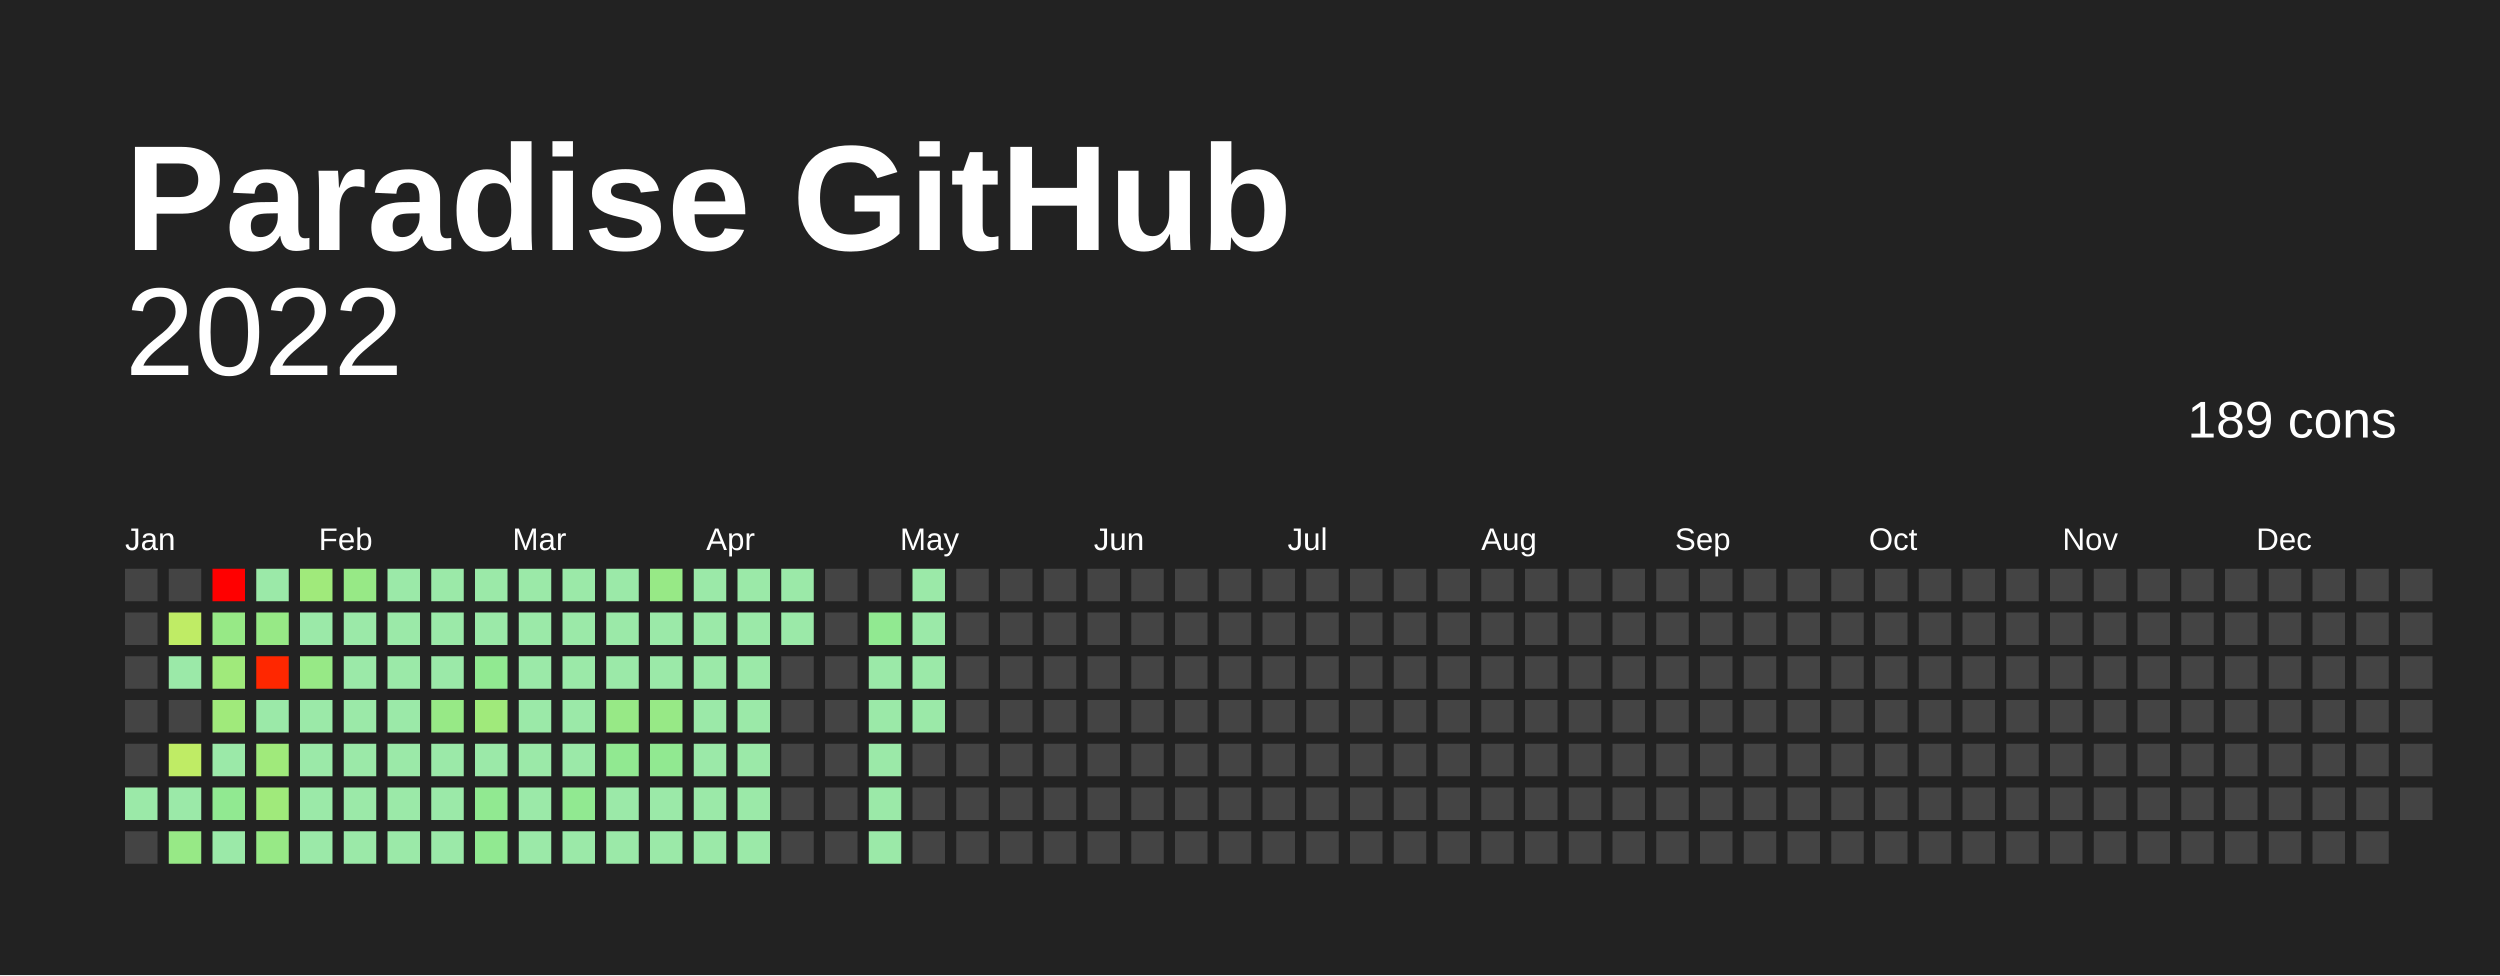
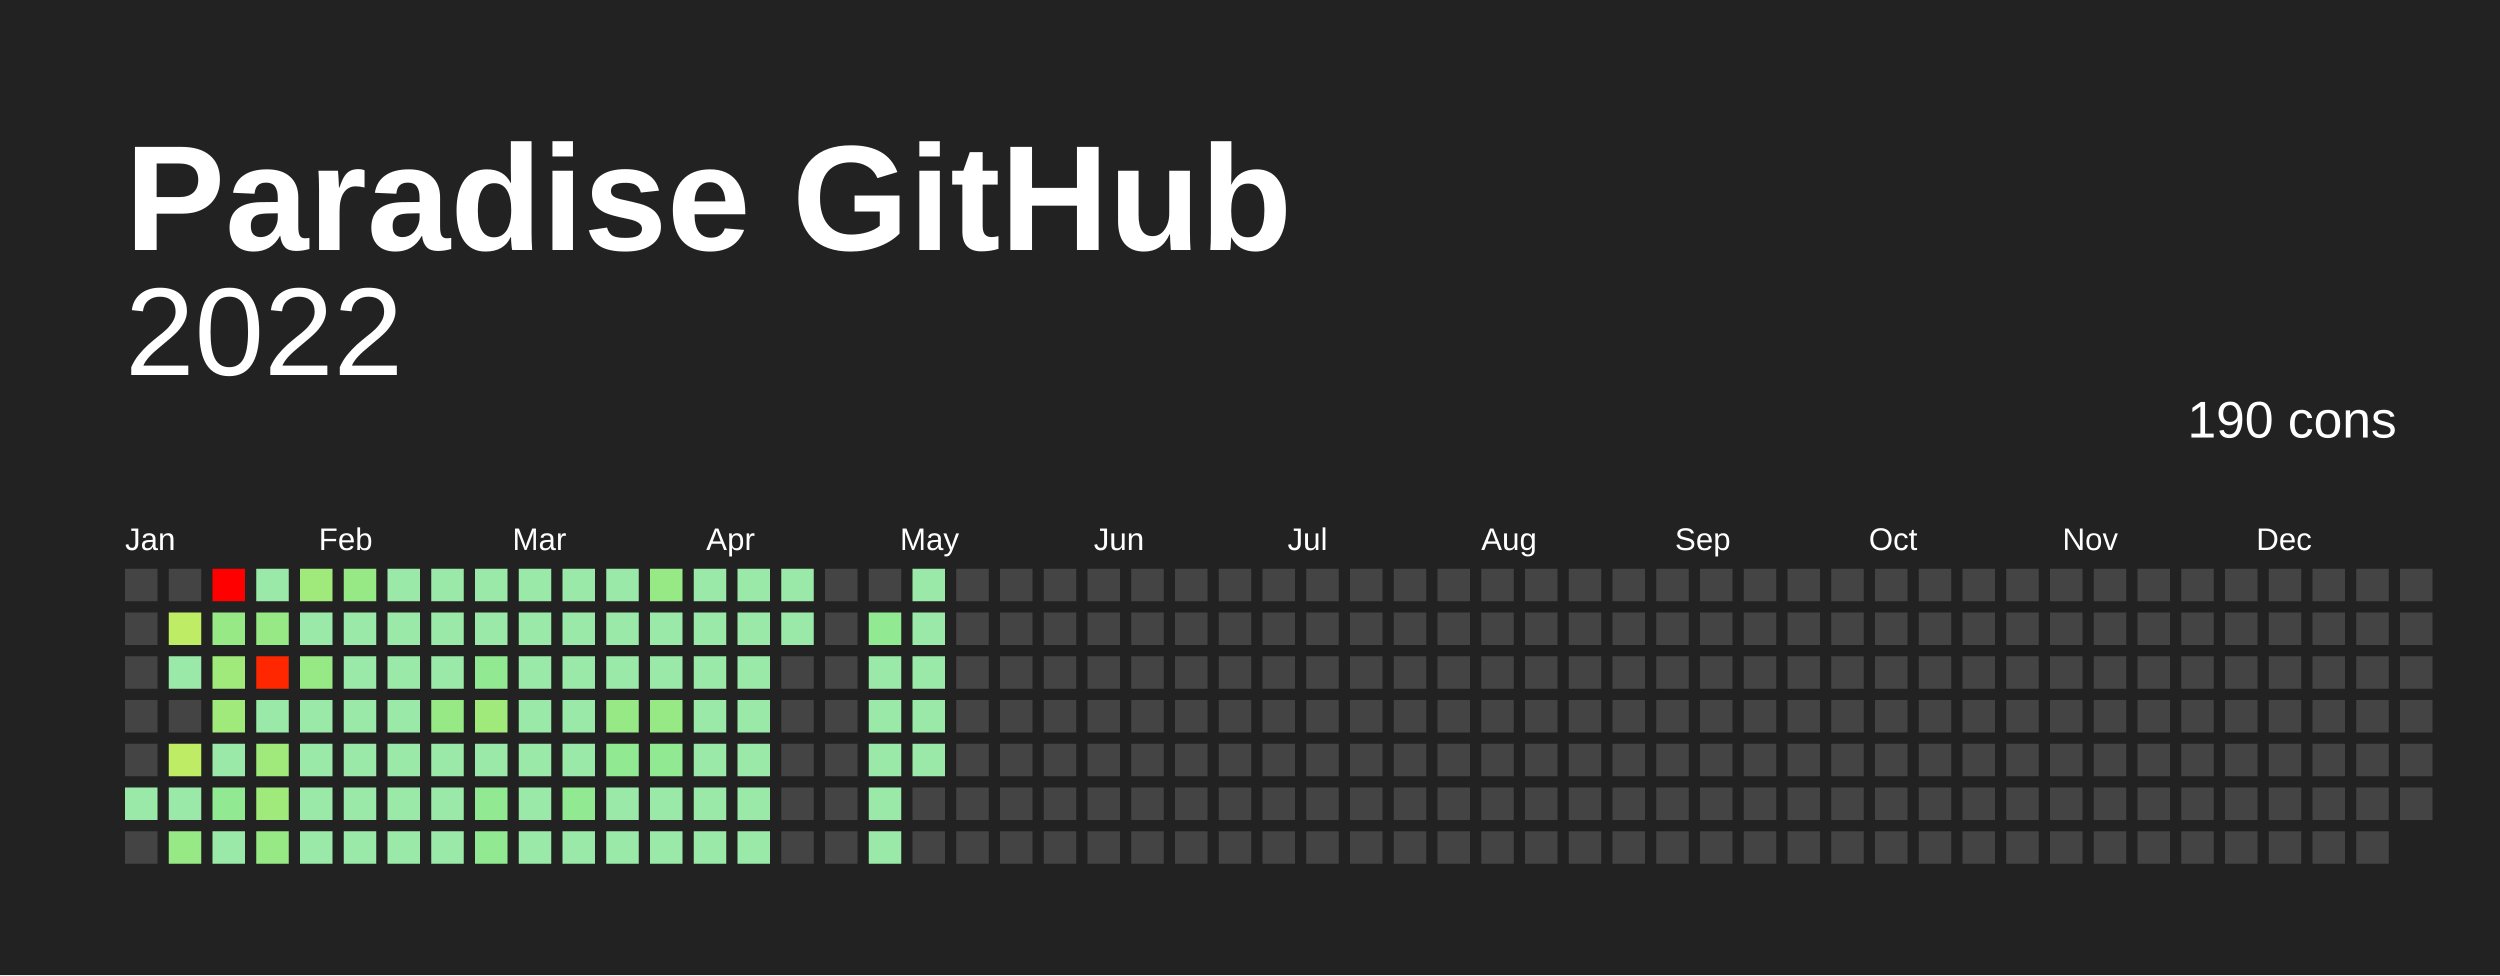
<svg xmlns="http://www.w3.org/2000/svg" baseProfile="full" height="78mm" version="1.1" viewBox="0,0,200,78" width="200mm">
  <defs />
  <rect fill="#222222" height="78" width="200" x="0" y="0" />
  <text fill="#FFFFFF" style="font-size:12px; font-family:Arial; font-weight:bold;" x="10" y="20">Paradise GitHub</text>
  <text alignment-baseline="hanging" fill="#FFFFFF" style="font-size:10.0px; font-family:Arial;" x="10" y="30">2022</text>
-   <text alignment-baseline="hanging" fill="#FFFFFF" style="font-size:4.125px; font-family:Arial;" x="175" y="35">189 cons</text>
+   <text alignment-baseline="hanging" fill="#FFFFFF" style="font-size:4.125px; font-family:Arial;" x="175" y="35">190 cons</text>
  <text fill="#FFFFFF" style="font-size:2.5px; font-family:Arial" x="10.0" y="44">Jan</text>
  <text fill="#FFFFFF" style="font-size:2.5px; font-family:Arial" x="25.5" y="44">Feb</text>
  <text fill="#FFFFFF" style="font-size:2.5px; font-family:Arial" x="41.0" y="44">Mar</text>
  <text fill="#FFFFFF" style="font-size:2.5px; font-family:Arial" x="56.5" y="44">Apr</text>
  <text fill="#FFFFFF" style="font-size:2.5px; font-family:Arial" x="72.0" y="44">May</text>
  <text fill="#FFFFFF" style="font-size:2.5px; font-family:Arial" x="87.5" y="44">Jun</text>
  <text fill="#FFFFFF" style="font-size:2.5px; font-family:Arial" x="103.0" y="44">Jul</text>
  <text fill="#FFFFFF" style="font-size:2.5px; font-family:Arial" x="118.5" y="44">Aug</text>
  <text fill="#FFFFFF" style="font-size:2.5px; font-family:Arial" x="134.0" y="44">Sep</text>
  <text fill="#FFFFFF" style="font-size:2.5px; font-family:Arial" x="149.5" y="44">Oct</text>
  <text fill="#FFFFFF" style="font-size:2.5px; font-family:Arial" x="165.0" y="44">Nov</text>
  <text fill="#FFFFFF" style="font-size:2.5px; font-family:Arial" x="180.5" y="44">Dec</text>
  <rect fill="#444444" height="2.6" width="2.6" x="10.0" y="45.5" />
  <rect fill="#444444" height="2.6" width="2.6" x="10.0" y="49.0" />
  <rect fill="#444444" height="2.6" width="2.6" x="10.0" y="52.5" />
  <rect fill="#444444" height="2.6" width="2.6" x="10.0" y="56.0" />
  <rect fill="#444444" height="2.6" width="2.6" x="10.0" y="59.5" />
  <rect fill="#9be9a8" height="2.6" width="2.6" x="10.0" y="63.0" />
  <rect fill="#444444" height="2.6" width="2.6" x="10.0" y="66.5" />
  <rect fill="#444444" height="2.6" width="2.6" x="13.5" y="45.5" />
  <rect fill="#bfec65" height="2.6" width="2.6" x="13.5" y="49.0" />
  <rect fill="#9be9a8" height="2.6" width="2.6" x="13.5" y="52.5" />
  <rect fill="#444444" height="2.6" width="2.6" x="13.5" y="56.0" />
  <rect fill="#bfec65" height="2.6" width="2.6" x="13.5" y="59.5" />
  <rect fill="#9be9a8" height="2.6" width="2.6" x="13.5" y="63.0" />
  <rect fill="#97e986" height="2.6" width="2.6" x="13.5" y="66.5" />
  <rect fill="red" height="2.6" width="2.6" x="17.0" y="45.5" />
  <rect fill="#97e986" height="2.6" width="2.6" x="17.0" y="49.0" />
  <rect fill="#a0ea7b" height="2.6" width="2.6" x="17.0" y="52.5" />
  <rect fill="#a0ea7b" height="2.6" width="2.6" x="17.0" y="56.0" />
  <rect fill="#9be9a8" height="2.6" width="2.6" x="17.0" y="59.5" />
  <rect fill="#91e991" height="2.6" width="2.6" x="17.0" y="63.0" />
  <rect fill="#9be9a8" height="2.6" width="2.6" x="17.0" y="66.5" />
  <rect fill="#9be9a8" height="2.6" width="2.6" x="20.5" y="45.5" />
  <rect fill="#97e986" height="2.6" width="2.6" x="20.5" y="49.0" />
  <rect fill="#ff2700" height="2.6" width="2.6" x="20.5" y="52.5" />
  <rect fill="#9be9a8" height="2.6" width="2.6" x="20.5" y="56.0" />
  <rect fill="#a0ea7b" height="2.6" width="2.6" x="20.5" y="59.5" />
  <rect fill="#a0ea7b" height="2.6" width="2.6" x="20.5" y="63.0" />
  <rect fill="#97e986" height="2.6" width="2.6" x="20.5" y="66.5" />
  <rect fill="#a0ea7b" height="2.6" width="2.6" x="24.0" y="45.5" />
  <rect fill="#9be9a8" height="2.6" width="2.6" x="24.0" y="49.0" />
  <rect fill="#97e986" height="2.6" width="2.6" x="24.0" y="52.5" />
  <rect fill="#9be9a8" height="2.6" width="2.6" x="24.0" y="56.0" />
  <rect fill="#9be9a8" height="2.6" width="2.6" x="24.0" y="59.5" />
  <rect fill="#9be9a8" height="2.6" width="2.6" x="24.0" y="63.0" />
  <rect fill="#9be9a8" height="2.6" width="2.6" x="24.0" y="66.5" />
  <rect fill="#97e986" height="2.6" width="2.6" x="27.5" y="45.5" />
  <rect fill="#9be9a8" height="2.6" width="2.6" x="27.5" y="49.0" />
  <rect fill="#9be9a8" height="2.6" width="2.6" x="27.5" y="52.5" />
  <rect fill="#9be9a8" height="2.6" width="2.6" x="27.5" y="56.0" />
  <rect fill="#9be9a8" height="2.6" width="2.6" x="27.5" y="59.5" />
  <rect fill="#9be9a8" height="2.6" width="2.6" x="27.5" y="63.0" />
  <rect fill="#9be9a8" height="2.6" width="2.6" x="27.5" y="66.5" />
  <rect fill="#9be9a8" height="2.6" width="2.6" x="31.0" y="45.5" />
  <rect fill="#9be9a8" height="2.6" width="2.6" x="31.0" y="49.0" />
  <rect fill="#9be9a8" height="2.6" width="2.6" x="31.0" y="52.5" />
  <rect fill="#9be9a8" height="2.6" width="2.6" x="31.0" y="56.0" />
  <rect fill="#9be9a8" height="2.6" width="2.6" x="31.0" y="59.5" />
  <rect fill="#9be9a8" height="2.6" width="2.6" x="31.0" y="63.0" />
  <rect fill="#9be9a8" height="2.6" width="2.6" x="31.0" y="66.5" />
  <rect fill="#9be9a8" height="2.6" width="2.6" x="34.5" y="45.5" />
  <rect fill="#9be9a8" height="2.6" width="2.6" x="34.5" y="49.0" />
  <rect fill="#9be9a8" height="2.6" width="2.6" x="34.5" y="52.5" />
  <rect fill="#97e986" height="2.6" width="2.6" x="34.5" y="56.0" />
  <rect fill="#9be9a8" height="2.6" width="2.6" x="34.5" y="59.5" />
  <rect fill="#9be9a8" height="2.6" width="2.6" x="34.5" y="63.0" />
  <rect fill="#9be9a8" height="2.6" width="2.6" x="34.5" y="66.5" />
  <rect fill="#9be9a8" height="2.6" width="2.6" x="38.0" y="45.5" />
  <rect fill="#9be9a8" height="2.6" width="2.6" x="38.0" y="49.0" />
  <rect fill="#91e991" height="2.6" width="2.6" x="38.0" y="52.5" />
  <rect fill="#a0ea7b" height="2.6" width="2.6" x="38.0" y="56.0" />
  <rect fill="#9be9a8" height="2.6" width="2.6" x="38.0" y="59.5" />
  <rect fill="#91e991" height="2.6" width="2.6" x="38.0" y="63.0" />
  <rect fill="#91e991" height="2.6" width="2.6" x="38.0" y="66.5" />
  <rect fill="#9be9a8" height="2.6" width="2.6" x="41.5" y="45.5" />
  <rect fill="#9be9a8" height="2.6" width="2.6" x="41.5" y="49.0" />
  <rect fill="#9be9a8" height="2.6" width="2.6" x="41.5" y="52.5" />
  <rect fill="#9be9a8" height="2.6" width="2.6" x="41.5" y="56.0" />
  <rect fill="#9be9a8" height="2.6" width="2.6" x="41.5" y="59.5" />
  <rect fill="#9be9a8" height="2.6" width="2.6" x="41.5" y="63.0" />
  <rect fill="#9be9a8" height="2.6" width="2.6" x="41.5" y="66.5" />
  <rect fill="#9be9a8" height="2.6" width="2.6" x="45.0" y="45.5" />
  <rect fill="#9be9a8" height="2.6" width="2.6" x="45.0" y="49.0" />
  <rect fill="#9be9a8" height="2.6" width="2.6" x="45.0" y="52.5" />
  <rect fill="#9be9a8" height="2.6" width="2.6" x="45.0" y="56.0" />
  <rect fill="#9be9a8" height="2.6" width="2.6" x="45.0" y="59.5" />
  <rect fill="#91e991" height="2.6" width="2.6" x="45.0" y="63.0" />
  <rect fill="#9be9a8" height="2.6" width="2.6" x="45.0" y="66.5" />
  <rect fill="#9be9a8" height="2.6" width="2.6" x="48.5" y="45.5" />
  <rect fill="#9be9a8" height="2.6" width="2.6" x="48.5" y="49.0" />
  <rect fill="#9be9a8" height="2.6" width="2.6" x="48.5" y="52.5" />
  <rect fill="#97e986" height="2.6" width="2.6" x="48.5" y="56.0" />
  <rect fill="#91e991" height="2.6" width="2.6" x="48.5" y="59.5" />
  <rect fill="#9be9a8" height="2.6" width="2.6" x="48.5" y="63.0" />
  <rect fill="#9be9a8" height="2.6" width="2.6" x="48.5" y="66.5" />
  <rect fill="#97e986" height="2.6" width="2.6" x="52.0" y="45.5" />
  <rect fill="#9be9a8" height="2.6" width="2.6" x="52.0" y="49.0" />
  <rect fill="#9be9a8" height="2.6" width="2.6" x="52.0" y="52.5" />
  <rect fill="#97e986" height="2.6" width="2.6" x="52.0" y="56.0" />
  <rect fill="#91e991" height="2.6" width="2.6" x="52.0" y="59.5" />
  <rect fill="#9be9a8" height="2.6" width="2.6" x="52.0" y="63.0" />
  <rect fill="#9be9a8" height="2.6" width="2.6" x="52.0" y="66.5" />
  <rect fill="#9be9a8" height="2.6" width="2.6" x="55.5" y="45.5" />
  <rect fill="#9be9a8" height="2.6" width="2.6" x="55.5" y="49.0" />
  <rect fill="#9be9a8" height="2.6" width="2.6" x="55.5" y="52.5" />
  <rect fill="#9be9a8" height="2.6" width="2.6" x="55.5" y="56.0" />
  <rect fill="#9be9a8" height="2.6" width="2.6" x="55.5" y="59.5" />
  <rect fill="#9be9a8" height="2.6" width="2.6" x="55.5" y="63.0" />
  <rect fill="#9be9a8" height="2.6" width="2.6" x="55.5" y="66.5" />
  <rect fill="#9be9a8" height="2.6" width="2.6" x="59.0" y="45.5" />
  <rect fill="#9be9a8" height="2.6" width="2.6" x="59.0" y="49.0" />
  <rect fill="#9be9a8" height="2.6" width="2.6" x="59.0" y="52.5" />
  <rect fill="#9be9a8" height="2.6" width="2.6" x="59.0" y="56.0" />
  <rect fill="#9be9a8" height="2.6" width="2.6" x="59.0" y="59.5" />
  <rect fill="#9be9a8" height="2.6" width="2.6" x="59.0" y="63.0" />
  <rect fill="#9be9a8" height="2.6" width="2.6" x="59.0" y="66.5" />
  <rect fill="#9be9a8" height="2.6" width="2.6" x="62.5" y="45.5" />
  <rect fill="#9be9a8" height="2.6" width="2.6" x="62.5" y="49.0" />
  <rect fill="#444444" height="2.6" width="2.6" x="62.5" y="52.5" />
  <rect fill="#444444" height="2.6" width="2.6" x="62.5" y="56.0" />
  <rect fill="#444444" height="2.6" width="2.6" x="62.5" y="59.5" />
  <rect fill="#444444" height="2.6" width="2.6" x="62.5" y="63.0" />
  <rect fill="#444444" height="2.6" width="2.6" x="62.5" y="66.5" />
  <rect fill="#444444" height="2.6" width="2.6" x="66.0" y="45.5" />
  <rect fill="#444444" height="2.6" width="2.6" x="66.0" y="49.0" />
  <rect fill="#444444" height="2.6" width="2.6" x="66.0" y="52.5" />
  <rect fill="#444444" height="2.6" width="2.6" x="66.0" y="56.0" />
  <rect fill="#444444" height="2.6" width="2.6" x="66.0" y="59.5" />
  <rect fill="#444444" height="2.6" width="2.6" x="66.0" y="63.0" />
  <rect fill="#444444" height="2.6" width="2.6" x="66.0" y="66.5" />
  <rect fill="#444444" height="2.6" width="2.6" x="69.5" y="45.5" />
  <rect fill="#91e991" height="2.6" width="2.6" x="69.5" y="49.0" />
  <rect fill="#9be9a8" height="2.6" width="2.6" x="69.5" y="52.5" />
  <rect fill="#9be9a8" height="2.6" width="2.6" x="69.5" y="56.0" />
  <rect fill="#9be9a8" height="2.6" width="2.6" x="69.5" y="59.5" />
  <rect fill="#9be9a8" height="2.6" width="2.6" x="69.5" y="63.0" />
  <rect fill="#9be9a8" height="2.6" width="2.6" x="69.5" y="66.5" />
  <rect fill="#9be9a8" height="2.6" width="2.6" x="73.0" y="45.5" />
  <rect fill="#9be9a8" height="2.6" width="2.6" x="73.0" y="49.0" />
  <rect fill="#9be9a8" height="2.6" width="2.6" x="73.0" y="52.5" />
  <rect fill="#9be9a8" height="2.6" width="2.6" x="73.0" y="56.0" />
-   <rect fill="#444444" height="2.6" width="2.6" x="73.0" y="59.5" />
+   <rect fill="#9be9a8" height="2.6" width="2.6" x="73.0" y="59.5" />
  <rect fill="#444444" height="2.6" width="2.6" x="73.0" y="63.0" />
  <rect fill="#444444" height="2.6" width="2.6" x="73.0" y="66.5" />
  <rect fill="#444444" height="2.6" width="2.6" x="76.5" y="45.5" />
  <rect fill="#444444" height="2.6" width="2.6" x="76.5" y="49.0" />
  <rect fill="#444444" height="2.6" width="2.6" x="76.5" y="52.5" />
  <rect fill="#444444" height="2.6" width="2.6" x="76.5" y="56.0" />
  <rect fill="#444444" height="2.6" width="2.6" x="76.5" y="59.5" />
  <rect fill="#444444" height="2.6" width="2.6" x="76.5" y="63.0" />
  <rect fill="#444444" height="2.6" width="2.6" x="76.5" y="66.5" />
  <rect fill="#444444" height="2.6" width="2.6" x="80.0" y="45.5" />
  <rect fill="#444444" height="2.6" width="2.6" x="80.0" y="49.0" />
  <rect fill="#444444" height="2.6" width="2.6" x="80.0" y="52.5" />
  <rect fill="#444444" height="2.6" width="2.6" x="80.0" y="56.0" />
  <rect fill="#444444" height="2.6" width="2.6" x="80.0" y="59.5" />
  <rect fill="#444444" height="2.6" width="2.6" x="80.0" y="63.0" />
  <rect fill="#444444" height="2.6" width="2.6" x="80.0" y="66.5" />
  <rect fill="#444444" height="2.6" width="2.6" x="83.5" y="45.5" />
  <rect fill="#444444" height="2.6" width="2.6" x="83.5" y="49.0" />
  <rect fill="#444444" height="2.6" width="2.6" x="83.5" y="52.5" />
  <rect fill="#444444" height="2.6" width="2.6" x="83.5" y="56.0" />
  <rect fill="#444444" height="2.6" width="2.6" x="83.5" y="59.5" />
  <rect fill="#444444" height="2.6" width="2.6" x="83.5" y="63.0" />
  <rect fill="#444444" height="2.6" width="2.6" x="83.5" y="66.5" />
  <rect fill="#444444" height="2.6" width="2.6" x="87.0" y="45.5" />
  <rect fill="#444444" height="2.6" width="2.6" x="87.0" y="49.0" />
  <rect fill="#444444" height="2.6" width="2.6" x="87.0" y="52.5" />
  <rect fill="#444444" height="2.6" width="2.6" x="87.0" y="56.0" />
  <rect fill="#444444" height="2.6" width="2.6" x="87.0" y="59.5" />
  <rect fill="#444444" height="2.6" width="2.6" x="87.0" y="63.0" />
  <rect fill="#444444" height="2.6" width="2.6" x="87.0" y="66.5" />
  <rect fill="#444444" height="2.6" width="2.6" x="90.5" y="45.5" />
  <rect fill="#444444" height="2.6" width="2.6" x="90.5" y="49.0" />
  <rect fill="#444444" height="2.6" width="2.6" x="90.5" y="52.5" />
  <rect fill="#444444" height="2.6" width="2.6" x="90.5" y="56.0" />
  <rect fill="#444444" height="2.6" width="2.6" x="90.5" y="59.5" />
  <rect fill="#444444" height="2.6" width="2.6" x="90.5" y="63.0" />
  <rect fill="#444444" height="2.6" width="2.6" x="90.5" y="66.5" />
  <rect fill="#444444" height="2.6" width="2.6" x="94.0" y="45.5" />
  <rect fill="#444444" height="2.6" width="2.6" x="94.0" y="49.0" />
  <rect fill="#444444" height="2.6" width="2.6" x="94.0" y="52.5" />
  <rect fill="#444444" height="2.6" width="2.6" x="94.0" y="56.0" />
  <rect fill="#444444" height="2.6" width="2.6" x="94.0" y="59.5" />
  <rect fill="#444444" height="2.6" width="2.6" x="94.0" y="63.0" />
  <rect fill="#444444" height="2.6" width="2.6" x="94.0" y="66.5" />
  <rect fill="#444444" height="2.6" width="2.6" x="97.5" y="45.5" />
  <rect fill="#444444" height="2.6" width="2.6" x="97.5" y="49.0" />
  <rect fill="#444444" height="2.6" width="2.6" x="97.5" y="52.5" />
  <rect fill="#444444" height="2.6" width="2.6" x="97.5" y="56.0" />
  <rect fill="#444444" height="2.6" width="2.6" x="97.5" y="59.5" />
  <rect fill="#444444" height="2.6" width="2.6" x="97.5" y="63.0" />
  <rect fill="#444444" height="2.6" width="2.6" x="97.5" y="66.5" />
  <rect fill="#444444" height="2.6" width="2.6" x="101.0" y="45.5" />
  <rect fill="#444444" height="2.6" width="2.6" x="101.0" y="49.0" />
  <rect fill="#444444" height="2.6" width="2.6" x="101.0" y="52.5" />
  <rect fill="#444444" height="2.6" width="2.6" x="101.0" y="56.0" />
  <rect fill="#444444" height="2.6" width="2.6" x="101.0" y="59.5" />
  <rect fill="#444444" height="2.6" width="2.6" x="101.0" y="63.0" />
  <rect fill="#444444" height="2.6" width="2.6" x="101.0" y="66.5" />
  <rect fill="#444444" height="2.6" width="2.6" x="104.5" y="45.5" />
  <rect fill="#444444" height="2.6" width="2.6" x="104.5" y="49.0" />
  <rect fill="#444444" height="2.6" width="2.6" x="104.5" y="52.5" />
  <rect fill="#444444" height="2.6" width="2.6" x="104.5" y="56.0" />
  <rect fill="#444444" height="2.6" width="2.6" x="104.5" y="59.5" />
  <rect fill="#444444" height="2.6" width="2.6" x="104.5" y="63.0" />
  <rect fill="#444444" height="2.6" width="2.6" x="104.5" y="66.5" />
  <rect fill="#444444" height="2.6" width="2.6" x="108.0" y="45.5" />
  <rect fill="#444444" height="2.6" width="2.6" x="108.0" y="49.0" />
  <rect fill="#444444" height="2.6" width="2.6" x="108.0" y="52.5" />
  <rect fill="#444444" height="2.6" width="2.6" x="108.0" y="56.0" />
  <rect fill="#444444" height="2.6" width="2.6" x="108.0" y="59.5" />
  <rect fill="#444444" height="2.6" width="2.6" x="108.0" y="63.0" />
  <rect fill="#444444" height="2.6" width="2.6" x="108.0" y="66.5" />
  <rect fill="#444444" height="2.6" width="2.6" x="111.5" y="45.5" />
  <rect fill="#444444" height="2.6" width="2.6" x="111.5" y="49.0" />
  <rect fill="#444444" height="2.6" width="2.6" x="111.5" y="52.5" />
  <rect fill="#444444" height="2.6" width="2.6" x="111.5" y="56.0" />
  <rect fill="#444444" height="2.6" width="2.6" x="111.5" y="59.5" />
  <rect fill="#444444" height="2.6" width="2.6" x="111.5" y="63.0" />
  <rect fill="#444444" height="2.6" width="2.6" x="111.5" y="66.5" />
  <rect fill="#444444" height="2.6" width="2.6" x="115.0" y="45.5" />
  <rect fill="#444444" height="2.6" width="2.6" x="115.0" y="49.0" />
  <rect fill="#444444" height="2.6" width="2.6" x="115.0" y="52.5" />
  <rect fill="#444444" height="2.6" width="2.6" x="115.0" y="56.0" />
  <rect fill="#444444" height="2.6" width="2.6" x="115.0" y="59.5" />
  <rect fill="#444444" height="2.6" width="2.6" x="115.0" y="63.0" />
  <rect fill="#444444" height="2.6" width="2.6" x="115.0" y="66.5" />
  <rect fill="#444444" height="2.6" width="2.6" x="118.5" y="45.5" />
  <rect fill="#444444" height="2.6" width="2.6" x="118.5" y="49.0" />
  <rect fill="#444444" height="2.6" width="2.6" x="118.5" y="52.5" />
  <rect fill="#444444" height="2.6" width="2.6" x="118.5" y="56.0" />
  <rect fill="#444444" height="2.6" width="2.6" x="118.5" y="59.5" />
  <rect fill="#444444" height="2.6" width="2.6" x="118.5" y="63.0" />
  <rect fill="#444444" height="2.6" width="2.6" x="118.5" y="66.5" />
  <rect fill="#444444" height="2.6" width="2.6" x="122.0" y="45.5" />
  <rect fill="#444444" height="2.6" width="2.6" x="122.0" y="49.0" />
  <rect fill="#444444" height="2.6" width="2.6" x="122.0" y="52.5" />
  <rect fill="#444444" height="2.6" width="2.6" x="122.0" y="56.0" />
  <rect fill="#444444" height="2.6" width="2.6" x="122.0" y="59.5" />
  <rect fill="#444444" height="2.6" width="2.6" x="122.0" y="63.0" />
  <rect fill="#444444" height="2.6" width="2.6" x="122.0" y="66.5" />
  <rect fill="#444444" height="2.6" width="2.6" x="125.5" y="45.5" />
  <rect fill="#444444" height="2.6" width="2.6" x="125.5" y="49.0" />
  <rect fill="#444444" height="2.6" width="2.6" x="125.5" y="52.5" />
  <rect fill="#444444" height="2.6" width="2.6" x="125.5" y="56.0" />
  <rect fill="#444444" height="2.6" width="2.6" x="125.5" y="59.5" />
  <rect fill="#444444" height="2.6" width="2.6" x="125.5" y="63.0" />
  <rect fill="#444444" height="2.6" width="2.6" x="125.5" y="66.5" />
  <rect fill="#444444" height="2.6" width="2.6" x="129.0" y="45.5" />
  <rect fill="#444444" height="2.6" width="2.6" x="129.0" y="49.0" />
  <rect fill="#444444" height="2.6" width="2.6" x="129.0" y="52.5" />
  <rect fill="#444444" height="2.6" width="2.6" x="129.0" y="56.0" />
  <rect fill="#444444" height="2.6" width="2.6" x="129.0" y="59.5" />
  <rect fill="#444444" height="2.6" width="2.6" x="129.0" y="63.0" />
  <rect fill="#444444" height="2.6" width="2.6" x="129.0" y="66.5" />
  <rect fill="#444444" height="2.6" width="2.6" x="132.5" y="45.5" />
  <rect fill="#444444" height="2.6" width="2.6" x="132.5" y="49.0" />
  <rect fill="#444444" height="2.6" width="2.6" x="132.5" y="52.5" />
  <rect fill="#444444" height="2.6" width="2.6" x="132.5" y="56.0" />
  <rect fill="#444444" height="2.6" width="2.6" x="132.5" y="59.5" />
  <rect fill="#444444" height="2.6" width="2.6" x="132.5" y="63.0" />
  <rect fill="#444444" height="2.6" width="2.6" x="132.5" y="66.5" />
  <rect fill="#444444" height="2.6" width="2.6" x="136.0" y="45.5" />
  <rect fill="#444444" height="2.6" width="2.6" x="136.0" y="49.0" />
  <rect fill="#444444" height="2.6" width="2.6" x="136.0" y="52.5" />
  <rect fill="#444444" height="2.6" width="2.6" x="136.0" y="56.0" />
  <rect fill="#444444" height="2.6" width="2.6" x="136.0" y="59.5" />
  <rect fill="#444444" height="2.6" width="2.6" x="136.0" y="63.0" />
  <rect fill="#444444" height="2.6" width="2.6" x="136.0" y="66.5" />
  <rect fill="#444444" height="2.6" width="2.6" x="139.5" y="45.5" />
  <rect fill="#444444" height="2.6" width="2.6" x="139.5" y="49.0" />
  <rect fill="#444444" height="2.6" width="2.6" x="139.5" y="52.5" />
  <rect fill="#444444" height="2.6" width="2.6" x="139.5" y="56.0" />
  <rect fill="#444444" height="2.6" width="2.6" x="139.5" y="59.5" />
  <rect fill="#444444" height="2.6" width="2.6" x="139.5" y="63.0" />
  <rect fill="#444444" height="2.6" width="2.6" x="139.5" y="66.5" />
  <rect fill="#444444" height="2.6" width="2.6" x="143.0" y="45.5" />
  <rect fill="#444444" height="2.6" width="2.6" x="143.0" y="49.0" />
  <rect fill="#444444" height="2.6" width="2.6" x="143.0" y="52.5" />
  <rect fill="#444444" height="2.6" width="2.6" x="143.0" y="56.0" />
  <rect fill="#444444" height="2.6" width="2.6" x="143.0" y="59.5" />
  <rect fill="#444444" height="2.6" width="2.6" x="143.0" y="63.0" />
  <rect fill="#444444" height="2.6" width="2.6" x="143.0" y="66.5" />
  <rect fill="#444444" height="2.6" width="2.6" x="146.5" y="45.5" />
  <rect fill="#444444" height="2.6" width="2.6" x="146.5" y="49.0" />
  <rect fill="#444444" height="2.6" width="2.6" x="146.5" y="52.5" />
  <rect fill="#444444" height="2.6" width="2.6" x="146.5" y="56.0" />
  <rect fill="#444444" height="2.6" width="2.6" x="146.5" y="59.5" />
  <rect fill="#444444" height="2.6" width="2.6" x="146.5" y="63.0" />
  <rect fill="#444444" height="2.6" width="2.6" x="146.5" y="66.5" />
  <rect fill="#444444" height="2.6" width="2.6" x="150.0" y="45.5" />
  <rect fill="#444444" height="2.6" width="2.6" x="150.0" y="49.0" />
  <rect fill="#444444" height="2.6" width="2.6" x="150.0" y="52.5" />
  <rect fill="#444444" height="2.6" width="2.6" x="150.0" y="56.0" />
  <rect fill="#444444" height="2.6" width="2.6" x="150.0" y="59.5" />
  <rect fill="#444444" height="2.6" width="2.6" x="150.0" y="63.0" />
  <rect fill="#444444" height="2.6" width="2.6" x="150.0" y="66.5" />
  <rect fill="#444444" height="2.6" width="2.6" x="153.5" y="45.5" />
  <rect fill="#444444" height="2.6" width="2.6" x="153.5" y="49.0" />
  <rect fill="#444444" height="2.6" width="2.6" x="153.5" y="52.5" />
  <rect fill="#444444" height="2.6" width="2.6" x="153.5" y="56.0" />
  <rect fill="#444444" height="2.6" width="2.6" x="153.5" y="59.5" />
  <rect fill="#444444" height="2.6" width="2.6" x="153.5" y="63.0" />
  <rect fill="#444444" height="2.6" width="2.6" x="153.5" y="66.5" />
  <rect fill="#444444" height="2.6" width="2.6" x="157.0" y="45.5" />
  <rect fill="#444444" height="2.6" width="2.6" x="157.0" y="49.0" />
  <rect fill="#444444" height="2.6" width="2.6" x="157.0" y="52.5" />
  <rect fill="#444444" height="2.6" width="2.6" x="157.0" y="56.0" />
  <rect fill="#444444" height="2.6" width="2.6" x="157.0" y="59.5" />
  <rect fill="#444444" height="2.6" width="2.6" x="157.0" y="63.0" />
  <rect fill="#444444" height="2.6" width="2.6" x="157.0" y="66.5" />
  <rect fill="#444444" height="2.6" width="2.6" x="160.5" y="45.5" />
  <rect fill="#444444" height="2.6" width="2.6" x="160.5" y="49.0" />
  <rect fill="#444444" height="2.6" width="2.6" x="160.5" y="52.5" />
  <rect fill="#444444" height="2.6" width="2.6" x="160.5" y="56.0" />
  <rect fill="#444444" height="2.6" width="2.6" x="160.5" y="59.5" />
  <rect fill="#444444" height="2.6" width="2.6" x="160.5" y="63.0" />
  <rect fill="#444444" height="2.6" width="2.6" x="160.5" y="66.5" />
  <rect fill="#444444" height="2.6" width="2.6" x="164.0" y="45.5" />
  <rect fill="#444444" height="2.6" width="2.6" x="164.0" y="49.0" />
  <rect fill="#444444" height="2.6" width="2.6" x="164.0" y="52.5" />
  <rect fill="#444444" height="2.6" width="2.6" x="164.0" y="56.0" />
  <rect fill="#444444" height="2.6" width="2.6" x="164.0" y="59.5" />
  <rect fill="#444444" height="2.6" width="2.6" x="164.0" y="63.0" />
  <rect fill="#444444" height="2.6" width="2.6" x="164.0" y="66.5" />
  <rect fill="#444444" height="2.6" width="2.6" x="167.5" y="45.5" />
  <rect fill="#444444" height="2.6" width="2.6" x="167.5" y="49.0" />
  <rect fill="#444444" height="2.6" width="2.6" x="167.5" y="52.5" />
  <rect fill="#444444" height="2.6" width="2.6" x="167.5" y="56.0" />
  <rect fill="#444444" height="2.6" width="2.6" x="167.5" y="59.5" />
  <rect fill="#444444" height="2.6" width="2.6" x="167.5" y="63.0" />
  <rect fill="#444444" height="2.6" width="2.6" x="167.5" y="66.5" />
  <rect fill="#444444" height="2.6" width="2.6" x="171.0" y="45.5" />
  <rect fill="#444444" height="2.6" width="2.6" x="171.0" y="49.0" />
  <rect fill="#444444" height="2.6" width="2.6" x="171.0" y="52.5" />
  <rect fill="#444444" height="2.6" width="2.6" x="171.0" y="56.0" />
  <rect fill="#444444" height="2.6" width="2.6" x="171.0" y="59.5" />
  <rect fill="#444444" height="2.6" width="2.6" x="171.0" y="63.0" />
  <rect fill="#444444" height="2.6" width="2.6" x="171.0" y="66.5" />
  <rect fill="#444444" height="2.6" width="2.6" x="174.5" y="45.5" />
  <rect fill="#444444" height="2.6" width="2.6" x="174.5" y="49.0" />
  <rect fill="#444444" height="2.6" width="2.6" x="174.5" y="52.5" />
  <rect fill="#444444" height="2.6" width="2.6" x="174.5" y="56.0" />
  <rect fill="#444444" height="2.6" width="2.6" x="174.5" y="59.5" />
  <rect fill="#444444" height="2.6" width="2.6" x="174.5" y="63.0" />
  <rect fill="#444444" height="2.6" width="2.6" x="174.5" y="66.5" />
  <rect fill="#444444" height="2.6" width="2.6" x="178.0" y="45.5" />
  <rect fill="#444444" height="2.6" width="2.6" x="178.0" y="49.0" />
  <rect fill="#444444" height="2.6" width="2.6" x="178.0" y="52.5" />
  <rect fill="#444444" height="2.6" width="2.6" x="178.0" y="56.0" />
  <rect fill="#444444" height="2.6" width="2.6" x="178.0" y="59.5" />
  <rect fill="#444444" height="2.6" width="2.6" x="178.0" y="63.0" />
  <rect fill="#444444" height="2.6" width="2.6" x="178.0" y="66.5" />
  <rect fill="#444444" height="2.6" width="2.6" x="181.5" y="45.5" />
  <rect fill="#444444" height="2.6" width="2.6" x="181.5" y="49.0" />
  <rect fill="#444444" height="2.6" width="2.6" x="181.5" y="52.5" />
  <rect fill="#444444" height="2.6" width="2.6" x="181.5" y="56.0" />
  <rect fill="#444444" height="2.6" width="2.6" x="181.5" y="59.5" />
  <rect fill="#444444" height="2.6" width="2.6" x="181.5" y="63.0" />
  <rect fill="#444444" height="2.6" width="2.6" x="181.5" y="66.5" />
  <rect fill="#444444" height="2.6" width="2.6" x="185.0" y="45.5" />
  <rect fill="#444444" height="2.6" width="2.6" x="185.0" y="49.0" />
  <rect fill="#444444" height="2.6" width="2.6" x="185.0" y="52.5" />
  <rect fill="#444444" height="2.6" width="2.6" x="185.0" y="56.0" />
  <rect fill="#444444" height="2.6" width="2.6" x="185.0" y="59.5" />
  <rect fill="#444444" height="2.6" width="2.6" x="185.0" y="63.0" />
  <rect fill="#444444" height="2.6" width="2.6" x="185.0" y="66.5" />
  <rect fill="#444444" height="2.6" width="2.6" x="188.5" y="45.5" />
  <rect fill="#444444" height="2.6" width="2.6" x="188.5" y="49.0" />
  <rect fill="#444444" height="2.6" width="2.6" x="188.5" y="52.5" />
  <rect fill="#444444" height="2.6" width="2.6" x="188.5" y="56.0" />
  <rect fill="#444444" height="2.6" width="2.6" x="188.5" y="59.5" />
  <rect fill="#444444" height="2.6" width="2.6" x="188.5" y="63.0" />
  <rect fill="#444444" height="2.6" width="2.6" x="188.5" y="66.5" />
  <rect fill="#444444" height="2.6" width="2.6" x="192.0" y="45.5" />
  <rect fill="#444444" height="2.6" width="2.6" x="192.0" y="49.0" />
  <rect fill="#444444" height="2.6" width="2.6" x="192.0" y="52.5" />
  <rect fill="#444444" height="2.6" width="2.6" x="192.0" y="56.0" />
  <rect fill="#444444" height="2.6" width="2.6" x="192.0" y="59.5" />
  <rect fill="#444444" height="2.6" width="2.6" x="192.0" y="63.0" />
</svg>
